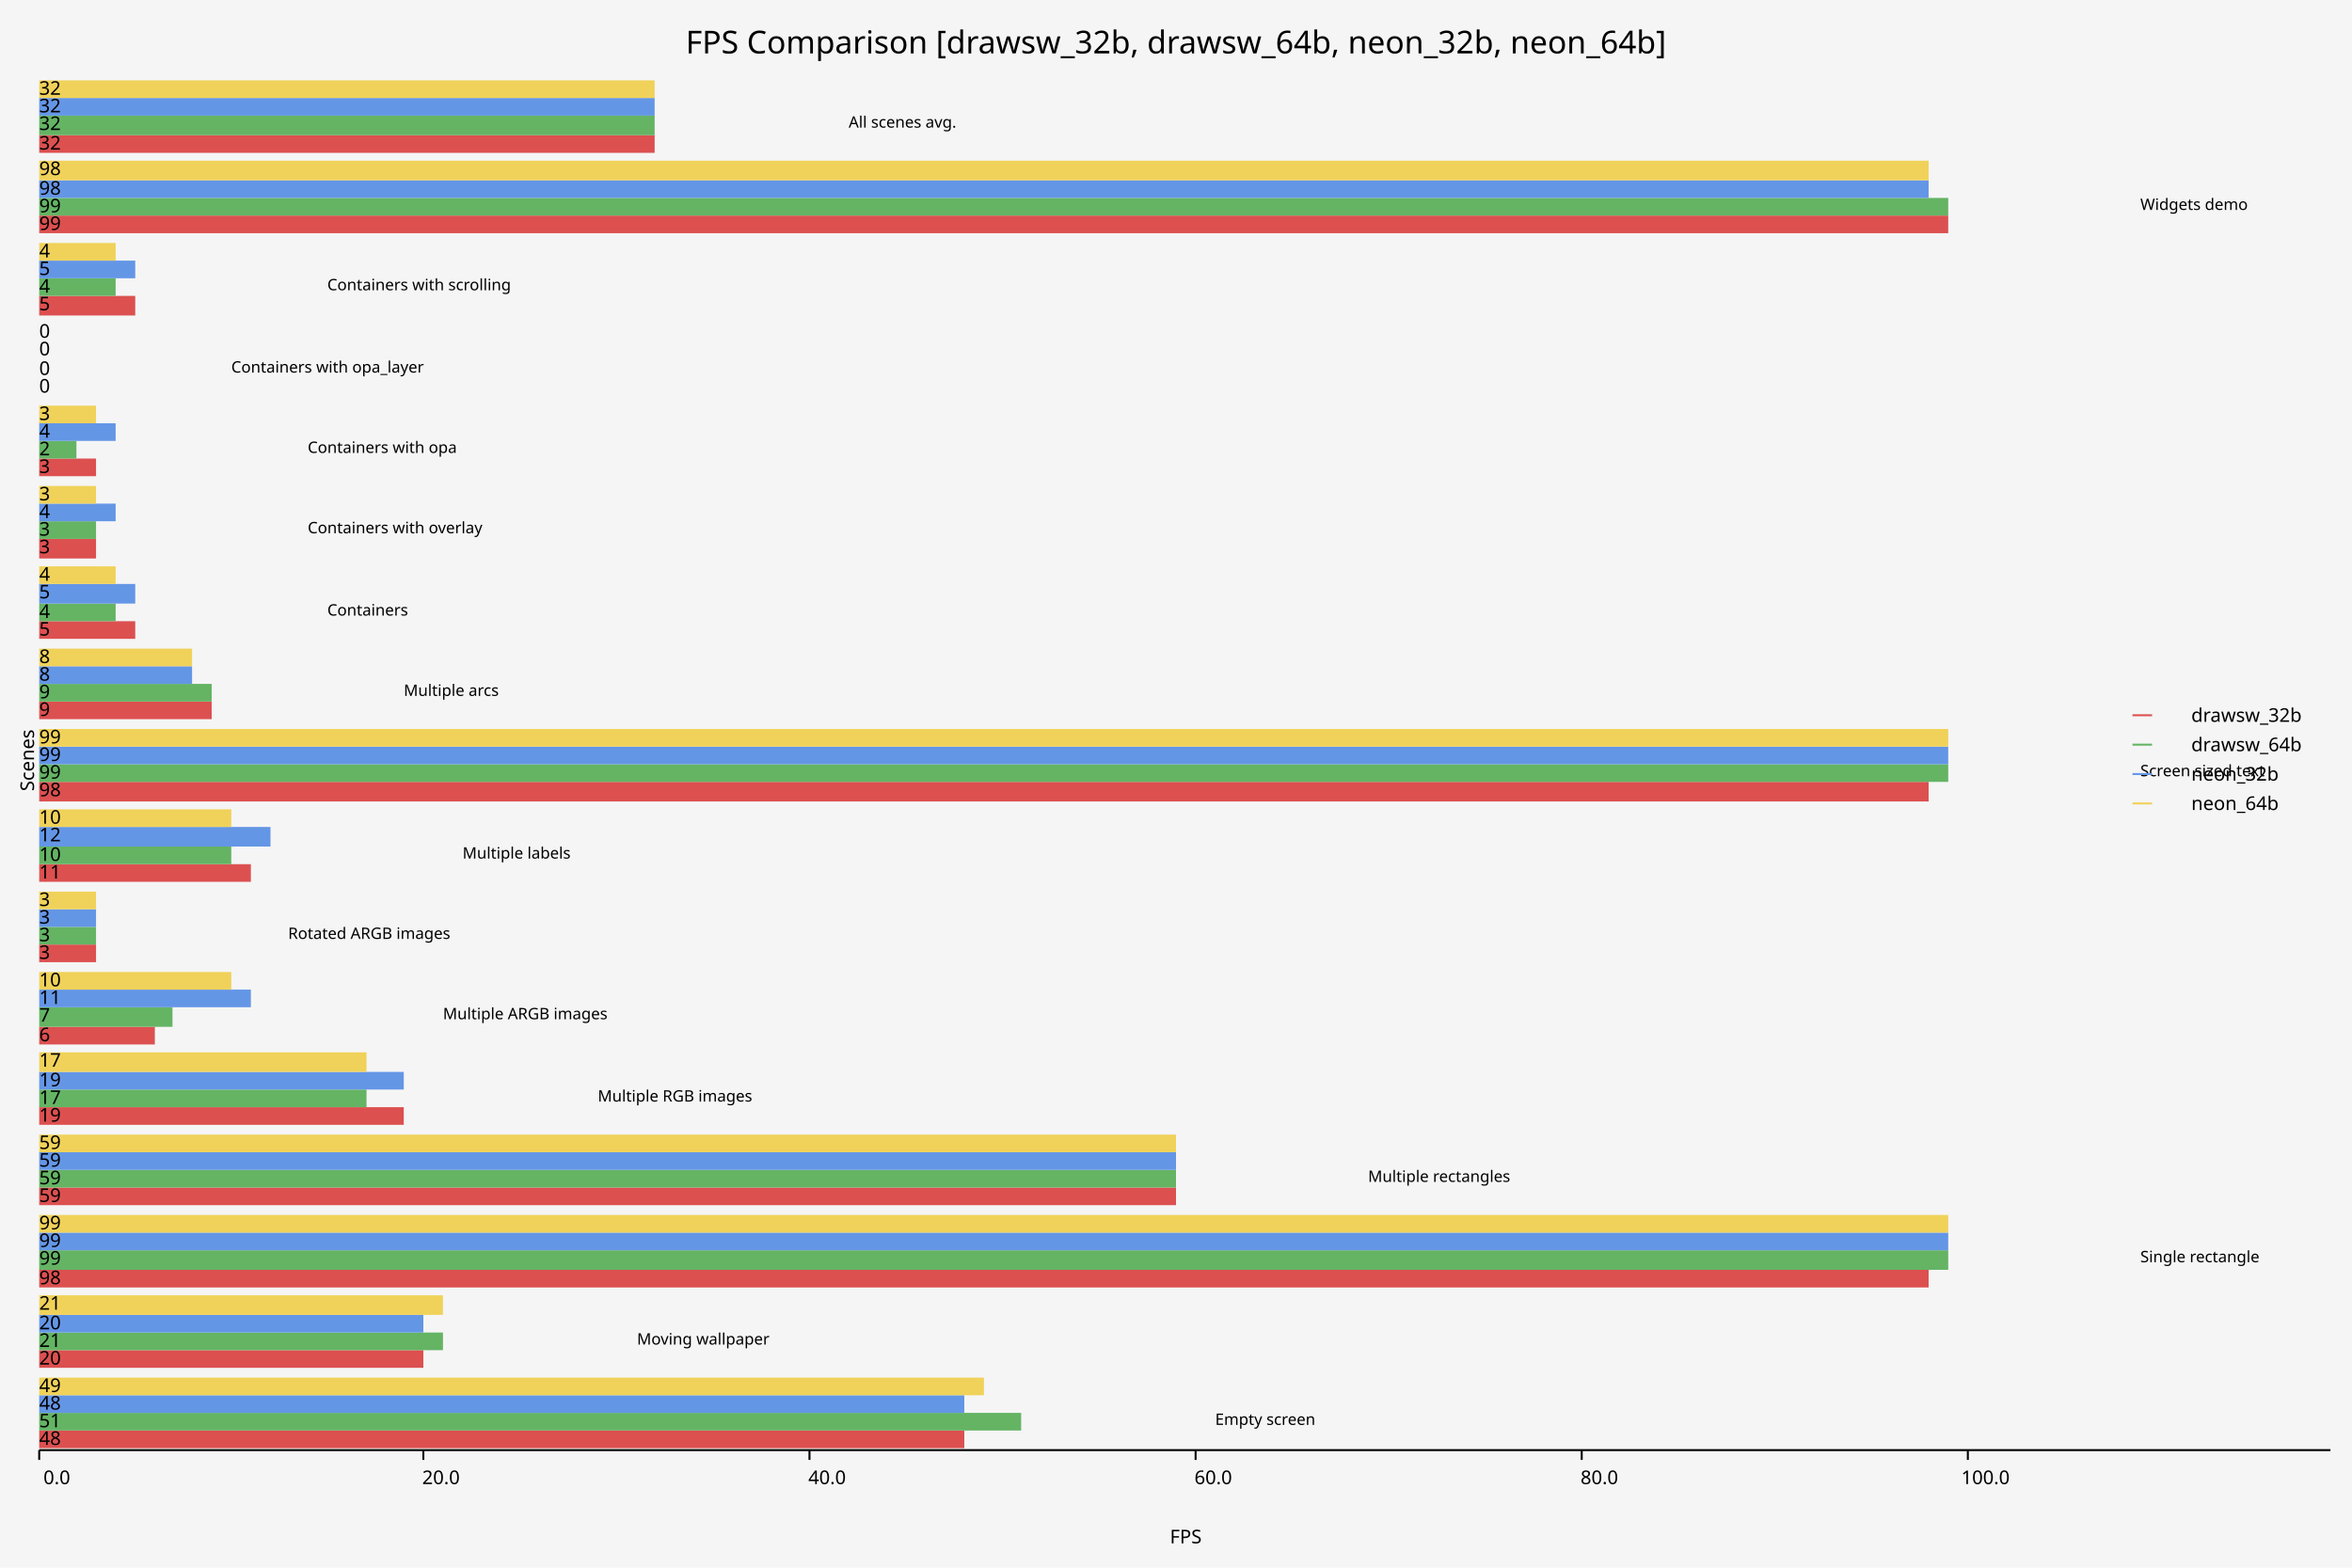
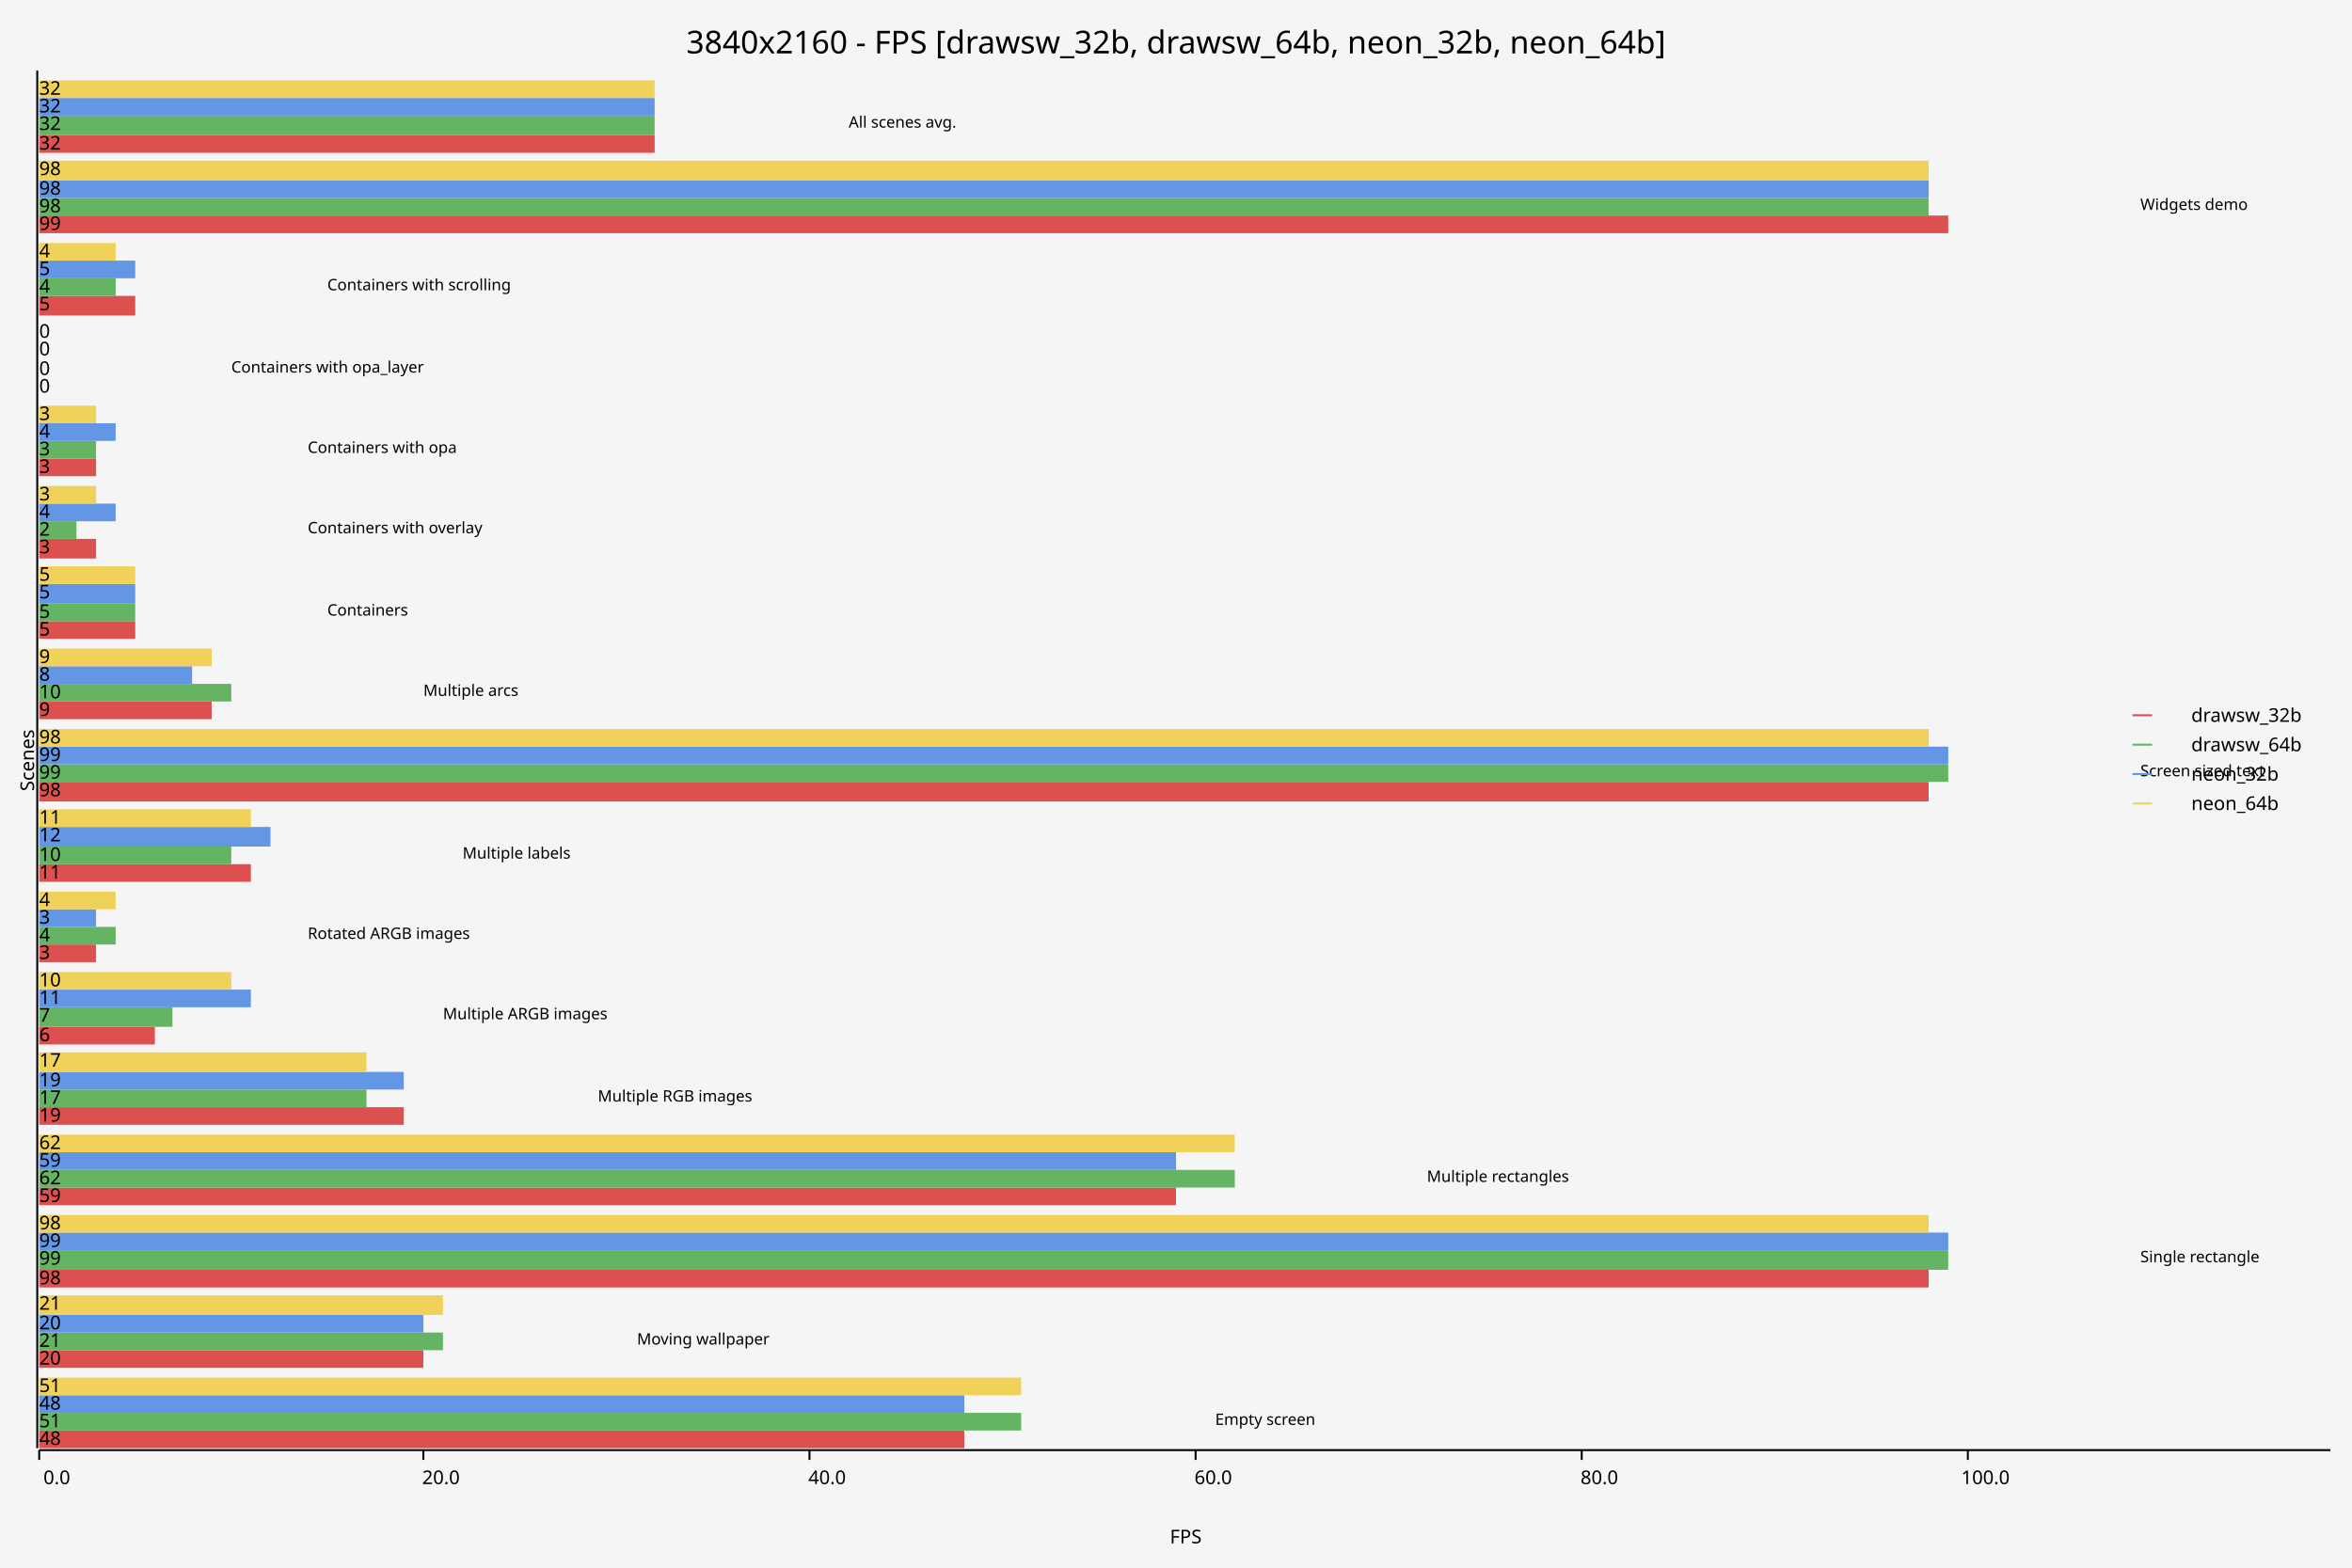
<svg xmlns="http://www.w3.org/2000/svg" width="1200" height="800" viewBox="0 0 1200 800">
  <rect x="0" y="0" width="1200" height="800" opacity="1" fill="#F5F5F5" stroke="none" />
  <text x="600" y="15" dy="0.76em" text-anchor="middle" font-family="sans-serif" font-size="16.129" opacity="1" fill="#000000">
- FPS Comparison [drawsw_32b, drawsw_64b, neon_32b, neon_64b]
+ 3840x2160 - FPS [drawsw_32b, drawsw_64b, neon_32b, neon_64b]
</text>
  <text x="10" y="388" dy="0.76em" text-anchor="middle" font-family="sans-serif" font-size="9.677" opacity="1" fill="#000000" transform="rotate(270, 10, 388)">
Scenes
</text>
  <text x="605" y="790" dy="-0.5ex" text-anchor="middle" font-family="sans-serif" font-size="9.677" opacity="1" fill="#000000">
FPS
</text>
+   <polyline fill="none" opacity="1" stroke="#000000" stroke-width="1" points="19,36 19,739 " />
  <polyline fill="none" opacity="1" stroke="#000000" stroke-width="1" points="20,740 1189,740 " />
  <text x="29" y="750" dy="0.76em" text-anchor="middle" font-family="sans-serif" font-size="9.677" opacity="1" fill="#000000">
0.0
</text>
  <polyline fill="none" opacity="1" stroke="#000000" stroke-width="1" points="20,740 20,745 " />
  <text x="225" y="750" dy="0.76em" text-anchor="middle" font-family="sans-serif" font-size="9.677" opacity="1" fill="#000000">
20.0
</text>
  <polyline fill="none" opacity="1" stroke="#000000" stroke-width="1" points="216,740 216,745 " />
  <text x="422" y="750" dy="0.76em" text-anchor="middle" font-family="sans-serif" font-size="9.677" opacity="1" fill="#000000">
40.0
</text>
  <polyline fill="none" opacity="1" stroke="#000000" stroke-width="1" points="413,740 413,745 " />
  <text x="619" y="750" dy="0.76em" text-anchor="middle" font-family="sans-serif" font-size="9.677" opacity="1" fill="#000000">
60.0
</text>
  <polyline fill="none" opacity="1" stroke="#000000" stroke-width="1" points="610,740 610,745 " />
  <text x="816" y="750" dy="0.76em" text-anchor="middle" font-family="sans-serif" font-size="9.677" opacity="1" fill="#000000">
80.0
</text>
  <polyline fill="none" opacity="1" stroke="#000000" stroke-width="1" points="807,740 807,745 " />
  <text x="1013" y="750" dy="0.76em" text-anchor="middle" font-family="sans-serif" font-size="9.677" opacity="1" fill="#000000">
100.0
</text>
  <polyline fill="none" opacity="1" stroke="#000000" stroke-width="1" points="1004,740 1004,745 " />
  <rect x="20" y="730" width="472" height="9" opacity="1" fill="#DC5050" stroke="none" />
  <rect x="20" y="689" width="196" height="9" opacity="1" fill="#DC5050" stroke="none" />
  <rect x="20" y="648" width="964" height="9" opacity="1" fill="#DC5050" stroke="none" />
  <rect x="20" y="606" width="580" height="9" opacity="1" fill="#DC5050" stroke="none" />
  <rect x="20" y="565" width="186" height="9" opacity="1" fill="#DC5050" stroke="none" />
  <rect x="20" y="524" width="59" height="9" opacity="1" fill="#DC5050" stroke="none" />
  <rect x="20" y="482" width="29" height="9" opacity="1" fill="#DC5050" stroke="none" />
  <rect x="20" y="441" width="108" height="9" opacity="1" fill="#DC5050" stroke="none" />
  <rect x="20" y="399" width="964" height="10" opacity="1" fill="#DC5050" stroke="none" />
  <rect x="20" y="358" width="88" height="9" opacity="1" fill="#DC5050" stroke="none" />
  <rect x="20" y="317" width="49" height="9" opacity="1" fill="#DC5050" stroke="none" />
  <rect x="20" y="275" width="29" height="10" opacity="1" fill="#DC5050" stroke="none" />
  <rect x="20" y="234" width="29" height="9" opacity="1" fill="#DC5050" stroke="none" />
  <rect x="20" y="193" width="0" height="9" opacity="1" fill="#DC5050" stroke="none" />
  <rect x="20" y="151" width="49" height="10" opacity="1" fill="#DC5050" stroke="none" />
  <rect x="20" y="110" width="974" height="9" opacity="1" fill="#DC5050" stroke="none" />
  <rect x="20" y="69" width="314" height="9" opacity="1" fill="#DC5050" stroke="none" />
  <text x="20" y="730" dy="0.76em" text-anchor="start" font-family="sans-serif" font-size="9.677" opacity="1" fill="#000000">
48
</text>
  <text x="20" y="689" dy="0.76em" text-anchor="start" font-family="sans-serif" font-size="9.677" opacity="1" fill="#000000">
20
</text>
  <text x="20" y="648" dy="0.76em" text-anchor="start" font-family="sans-serif" font-size="9.677" opacity="1" fill="#000000">
98
</text>
  <text x="20" y="606" dy="0.76em" text-anchor="start" font-family="sans-serif" font-size="9.677" opacity="1" fill="#000000">
59
</text>
  <text x="20" y="565" dy="0.76em" text-anchor="start" font-family="sans-serif" font-size="9.677" opacity="1" fill="#000000">
19
</text>
  <text x="20" y="524" dy="0.76em" text-anchor="start" font-family="sans-serif" font-size="9.677" opacity="1" fill="#000000">
6
</text>
  <text x="20" y="482" dy="0.76em" text-anchor="start" font-family="sans-serif" font-size="9.677" opacity="1" fill="#000000">
3
</text>
  <text x="20" y="441" dy="0.76em" text-anchor="start" font-family="sans-serif" font-size="9.677" opacity="1" fill="#000000">
11
</text>
  <text x="20" y="399" dy="0.76em" text-anchor="start" font-family="sans-serif" font-size="9.677" opacity="1" fill="#000000">
98
</text>
  <text x="20" y="358" dy="0.76em" text-anchor="start" font-family="sans-serif" font-size="9.677" opacity="1" fill="#000000">
9
</text>
  <text x="20" y="317" dy="0.76em" text-anchor="start" font-family="sans-serif" font-size="9.677" opacity="1" fill="#000000">
5
</text>
  <text x="20" y="275" dy="0.76em" text-anchor="start" font-family="sans-serif" font-size="9.677" opacity="1" fill="#000000">
3
</text>
  <text x="20" y="234" dy="0.76em" text-anchor="start" font-family="sans-serif" font-size="9.677" opacity="1" fill="#000000">
3
</text>
  <text x="20" y="193" dy="0.76em" text-anchor="start" font-family="sans-serif" font-size="9.677" opacity="1" fill="#000000">
0
</text>
  <text x="20" y="151" dy="0.76em" text-anchor="start" font-family="sans-serif" font-size="9.677" opacity="1" fill="#000000">
5
</text>
  <text x="20" y="110" dy="0.76em" text-anchor="start" font-family="sans-serif" font-size="9.677" opacity="1" fill="#000000">
99
</text>
  <text x="20" y="69" dy="0.76em" text-anchor="start" font-family="sans-serif" font-size="9.677" opacity="1" fill="#000000">
32
</text>
  <rect x="20" y="721" width="501" height="9" opacity="1" fill="#64B464" stroke="none" />
  <rect x="20" y="680" width="206" height="9" opacity="1" fill="#64B464" stroke="none" />
  <rect x="20" y="638" width="974" height="10" opacity="1" fill="#64B464" stroke="none" />
-   <rect x="20" y="597" width="580" height="9" opacity="1" fill="#64B464" stroke="none" />
+   <rect x="20" y="597" width="610" height="9" opacity="1" fill="#64B464" stroke="none" />
  <rect x="20" y="556" width="167" height="9" opacity="1" fill="#64B464" stroke="none" />
  <rect x="20" y="514" width="68" height="10" opacity="1" fill="#64B464" stroke="none" />
-   <rect x="20" y="473" width="29" height="9" opacity="1" fill="#64B464" stroke="none" />
+   <rect x="20" y="473" width="39" height="9" opacity="1" fill="#64B464" stroke="none" />
  <rect x="20" y="432" width="98" height="9" opacity="1" fill="#64B464" stroke="none" />
  <rect x="20" y="390" width="974" height="9" opacity="1" fill="#64B464" stroke="none" />
-   <rect x="20" y="349" width="88" height="9" opacity="1" fill="#64B464" stroke="none" />
-   <rect x="20" y="308" width="39" height="9" opacity="1" fill="#64B464" stroke="none" />
-   <rect x="20" y="266" width="29" height="9" opacity="1" fill="#64B464" stroke="none" />
-   <rect x="20" y="225" width="19" height="9" opacity="1" fill="#64B464" stroke="none" />
+   <rect x="20" y="349" width="98" height="9" opacity="1" fill="#64B464" stroke="none" />
+   <rect x="20" y="308" width="49" height="9" opacity="1" fill="#64B464" stroke="none" />
+   <rect x="20" y="266" width="19" height="9" opacity="1" fill="#64B464" stroke="none" />
+   <rect x="20" y="225" width="29" height="9" opacity="1" fill="#64B464" stroke="none" />
  <rect x="20" y="184" width="0" height="9" opacity="1" fill="#64B464" stroke="none" />
  <rect x="20" y="142" width="39" height="9" opacity="1" fill="#64B464" stroke="none" />
-   <rect x="20" y="101" width="974" height="9" opacity="1" fill="#64B464" stroke="none" />
+   <rect x="20" y="101" width="964" height="9" opacity="1" fill="#64B464" stroke="none" />
  <rect x="20" y="59" width="314" height="10" opacity="1" fill="#64B464" stroke="none" />
  <text x="20" y="721" dy="0.76em" text-anchor="start" font-family="sans-serif" font-size="9.677" opacity="1" fill="#000000">
51
</text>
  <text x="20" y="680" dy="0.76em" text-anchor="start" font-family="sans-serif" font-size="9.677" opacity="1" fill="#000000">
21
</text>
  <text x="20" y="638" dy="0.76em" text-anchor="start" font-family="sans-serif" font-size="9.677" opacity="1" fill="#000000">
99
</text>
  <text x="20" y="597" dy="0.76em" text-anchor="start" font-family="sans-serif" font-size="9.677" opacity="1" fill="#000000">
- 59
+ 62
</text>
  <text x="20" y="556" dy="0.76em" text-anchor="start" font-family="sans-serif" font-size="9.677" opacity="1" fill="#000000">
17
</text>
  <text x="20" y="514" dy="0.76em" text-anchor="start" font-family="sans-serif" font-size="9.677" opacity="1" fill="#000000">
7
</text>
  <text x="20" y="473" dy="0.76em" text-anchor="start" font-family="sans-serif" font-size="9.677" opacity="1" fill="#000000">
- 3
+ 4
</text>
  <text x="20" y="432" dy="0.76em" text-anchor="start" font-family="sans-serif" font-size="9.677" opacity="1" fill="#000000">
10
</text>
  <text x="20" y="390" dy="0.76em" text-anchor="start" font-family="sans-serif" font-size="9.677" opacity="1" fill="#000000">
99
</text>
  <text x="20" y="349" dy="0.76em" text-anchor="start" font-family="sans-serif" font-size="9.677" opacity="1" fill="#000000">
- 9
+ 10
</text>
  <text x="20" y="308" dy="0.76em" text-anchor="start" font-family="sans-serif" font-size="9.677" opacity="1" fill="#000000">
- 4
+ 5
</text>
  <text x="20" y="266" dy="0.76em" text-anchor="start" font-family="sans-serif" font-size="9.677" opacity="1" fill="#000000">
- 3
+ 2
</text>
  <text x="20" y="225" dy="0.76em" text-anchor="start" font-family="sans-serif" font-size="9.677" opacity="1" fill="#000000">
- 2
+ 3
</text>
  <text x="20" y="184" dy="0.76em" text-anchor="start" font-family="sans-serif" font-size="9.677" opacity="1" fill="#000000">
0
</text>
  <text x="20" y="142" dy="0.76em" text-anchor="start" font-family="sans-serif" font-size="9.677" opacity="1" fill="#000000">
4
</text>
  <text x="20" y="101" dy="0.76em" text-anchor="start" font-family="sans-serif" font-size="9.677" opacity="1" fill="#000000">
- 99
+ 98
</text>
  <text x="20" y="59" dy="0.76em" text-anchor="start" font-family="sans-serif" font-size="9.677" opacity="1" fill="#000000">
32
</text>
  <rect x="20" y="712" width="472" height="9" opacity="1" fill="#6496E6" stroke="none" />
  <rect x="20" y="671" width="196" height="9" opacity="1" fill="#6496E6" stroke="none" />
  <rect x="20" y="629" width="974" height="9" opacity="1" fill="#6496E6" stroke="none" />
  <rect x="20" y="588" width="580" height="9" opacity="1" fill="#6496E6" stroke="none" />
  <rect x="20" y="547" width="186" height="9" opacity="1" fill="#6496E6" stroke="none" />
  <rect x="20" y="505" width="108" height="9" opacity="1" fill="#6496E6" stroke="none" />
  <rect x="20" y="464" width="29" height="9" opacity="1" fill="#6496E6" stroke="none" />
  <rect x="20" y="422" width="118" height="10" opacity="1" fill="#6496E6" stroke="none" />
  <rect x="20" y="381" width="974" height="9" opacity="1" fill="#6496E6" stroke="none" />
  <rect x="20" y="340" width="78" height="9" opacity="1" fill="#6496E6" stroke="none" />
  <rect x="20" y="298" width="49" height="10" opacity="1" fill="#6496E6" stroke="none" />
  <rect x="20" y="257" width="39" height="9" opacity="1" fill="#6496E6" stroke="none" />
  <rect x="20" y="216" width="39" height="9" opacity="1" fill="#6496E6" stroke="none" />
  <rect x="20" y="174" width="0" height="10" opacity="1" fill="#6496E6" stroke="none" />
  <rect x="20" y="133" width="49" height="9" opacity="1" fill="#6496E6" stroke="none" />
  <rect x="20" y="92" width="964" height="9" opacity="1" fill="#6496E6" stroke="none" />
  <rect x="20" y="50" width="314" height="9" opacity="1" fill="#6496E6" stroke="none" />
  <text x="20" y="712" dy="0.76em" text-anchor="start" font-family="sans-serif" font-size="9.677" opacity="1" fill="#000000">
48
</text>
  <text x="20" y="671" dy="0.76em" text-anchor="start" font-family="sans-serif" font-size="9.677" opacity="1" fill="#000000">
20
</text>
  <text x="20" y="629" dy="0.76em" text-anchor="start" font-family="sans-serif" font-size="9.677" opacity="1" fill="#000000">
99
</text>
  <text x="20" y="588" dy="0.76em" text-anchor="start" font-family="sans-serif" font-size="9.677" opacity="1" fill="#000000">
59
</text>
  <text x="20" y="547" dy="0.76em" text-anchor="start" font-family="sans-serif" font-size="9.677" opacity="1" fill="#000000">
19
</text>
  <text x="20" y="505" dy="0.76em" text-anchor="start" font-family="sans-serif" font-size="9.677" opacity="1" fill="#000000">
11
</text>
  <text x="20" y="464" dy="0.76em" text-anchor="start" font-family="sans-serif" font-size="9.677" opacity="1" fill="#000000">
3
</text>
  <text x="20" y="422" dy="0.76em" text-anchor="start" font-family="sans-serif" font-size="9.677" opacity="1" fill="#000000">
12
</text>
  <text x="20" y="381" dy="0.76em" text-anchor="start" font-family="sans-serif" font-size="9.677" opacity="1" fill="#000000">
99
</text>
  <text x="20" y="340" dy="0.76em" text-anchor="start" font-family="sans-serif" font-size="9.677" opacity="1" fill="#000000">
8
</text>
  <text x="20" y="298" dy="0.76em" text-anchor="start" font-family="sans-serif" font-size="9.677" opacity="1" fill="#000000">
5
</text>
  <text x="20" y="257" dy="0.76em" text-anchor="start" font-family="sans-serif" font-size="9.677" opacity="1" fill="#000000">
4
</text>
  <text x="20" y="216" dy="0.76em" text-anchor="start" font-family="sans-serif" font-size="9.677" opacity="1" fill="#000000">
4
</text>
  <text x="20" y="174" dy="0.76em" text-anchor="start" font-family="sans-serif" font-size="9.677" opacity="1" fill="#000000">
0
</text>
  <text x="20" y="133" dy="0.76em" text-anchor="start" font-family="sans-serif" font-size="9.677" opacity="1" fill="#000000">
5
</text>
  <text x="20" y="92" dy="0.76em" text-anchor="start" font-family="sans-serif" font-size="9.677" opacity="1" fill="#000000">
98
</text>
  <text x="20" y="50" dy="0.76em" text-anchor="start" font-family="sans-serif" font-size="9.677" opacity="1" fill="#000000">
32
</text>
-   <rect x="20" y="703" width="482" height="9" opacity="1" fill="#F0D25A" stroke="none" />
+   <rect x="20" y="703" width="501" height="9" opacity="1" fill="#F0D25A" stroke="none" />
  <rect x="20" y="661" width="206" height="10" opacity="1" fill="#F0D25A" stroke="none" />
-   <rect x="20" y="620" width="974" height="9" opacity="1" fill="#F0D25A" stroke="none" />
-   <rect x="20" y="579" width="580" height="9" opacity="1" fill="#F0D25A" stroke="none" />
+   <rect x="20" y="620" width="964" height="9" opacity="1" fill="#F0D25A" stroke="none" />
+   <rect x="20" y="579" width="610" height="9" opacity="1" fill="#F0D25A" stroke="none" />
  <rect x="20" y="537" width="167" height="10" opacity="1" fill="#F0D25A" stroke="none" />
  <rect x="20" y="496" width="98" height="9" opacity="1" fill="#F0D25A" stroke="none" />
-   <rect x="20" y="455" width="29" height="9" opacity="1" fill="#F0D25A" stroke="none" />
-   <rect x="20" y="413" width="98" height="9" opacity="1" fill="#F0D25A" stroke="none" />
-   <rect x="20" y="372" width="974" height="9" opacity="1" fill="#F0D25A" stroke="none" />
-   <rect x="20" y="331" width="78" height="9" opacity="1" fill="#F0D25A" stroke="none" />
-   <rect x="20" y="289" width="39" height="9" opacity="1" fill="#F0D25A" stroke="none" />
+   <rect x="20" y="455" width="39" height="9" opacity="1" fill="#F0D25A" stroke="none" />
+   <rect x="20" y="413" width="108" height="9" opacity="1" fill="#F0D25A" stroke="none" />
+   <rect x="20" y="372" width="964" height="9" opacity="1" fill="#F0D25A" stroke="none" />
+   <rect x="20" y="331" width="88" height="9" opacity="1" fill="#F0D25A" stroke="none" />
+   <rect x="20" y="289" width="49" height="9" opacity="1" fill="#F0D25A" stroke="none" />
  <rect x="20" y="248" width="29" height="9" opacity="1" fill="#F0D25A" stroke="none" />
  <rect x="20" y="207" width="29" height="9" opacity="1" fill="#F0D25A" stroke="none" />
  <rect x="20" y="165" width="0" height="9" opacity="1" fill="#F0D25A" stroke="none" />
  <rect x="20" y="124" width="39" height="9" opacity="1" fill="#F0D25A" stroke="none" />
  <rect x="20" y="82" width="964" height="10" opacity="1" fill="#F0D25A" stroke="none" />
  <rect x="20" y="41" width="314" height="9" opacity="1" fill="#F0D25A" stroke="none" />
  <text x="20" y="703" dy="0.76em" text-anchor="start" font-family="sans-serif" font-size="9.677" opacity="1" fill="#000000">
- 49
+ 51
</text>
  <text x="20" y="661" dy="0.76em" text-anchor="start" font-family="sans-serif" font-size="9.677" opacity="1" fill="#000000">
21
</text>
  <text x="20" y="620" dy="0.76em" text-anchor="start" font-family="sans-serif" font-size="9.677" opacity="1" fill="#000000">
- 99
+ 98
</text>
  <text x="20" y="579" dy="0.76em" text-anchor="start" font-family="sans-serif" font-size="9.677" opacity="1" fill="#000000">
- 59
+ 62
</text>
  <text x="20" y="537" dy="0.76em" text-anchor="start" font-family="sans-serif" font-size="9.677" opacity="1" fill="#000000">
17
</text>
  <text x="20" y="496" dy="0.76em" text-anchor="start" font-family="sans-serif" font-size="9.677" opacity="1" fill="#000000">
10
</text>
  <text x="20" y="455" dy="0.76em" text-anchor="start" font-family="sans-serif" font-size="9.677" opacity="1" fill="#000000">
- 3
+ 4
</text>
  <text x="20" y="413" dy="0.76em" text-anchor="start" font-family="sans-serif" font-size="9.677" opacity="1" fill="#000000">
- 10
+ 11
</text>
  <text x="20" y="372" dy="0.76em" text-anchor="start" font-family="sans-serif" font-size="9.677" opacity="1" fill="#000000">
- 99
+ 98
</text>
  <text x="20" y="331" dy="0.76em" text-anchor="start" font-family="sans-serif" font-size="9.677" opacity="1" fill="#000000">
- 8
+ 9
</text>
  <text x="20" y="289" dy="0.76em" text-anchor="start" font-family="sans-serif" font-size="9.677" opacity="1" fill="#000000">
- 4
+ 5
</text>
  <text x="20" y="248" dy="0.76em" text-anchor="start" font-family="sans-serif" font-size="9.677" opacity="1" fill="#000000">
3
</text>
  <text x="20" y="207" dy="0.76em" text-anchor="start" font-family="sans-serif" font-size="9.677" opacity="1" fill="#000000">
3
</text>
  <text x="20" y="165" dy="0.76em" text-anchor="start" font-family="sans-serif" font-size="9.677" opacity="1" fill="#000000">
0
</text>
  <text x="20" y="124" dy="0.76em" text-anchor="start" font-family="sans-serif" font-size="9.677" opacity="1" fill="#000000">
4
</text>
  <text x="20" y="82" dy="0.76em" text-anchor="start" font-family="sans-serif" font-size="9.677" opacity="1" fill="#000000">
98
</text>
  <text x="20" y="41" dy="0.76em" text-anchor="start" font-family="sans-serif" font-size="9.677" opacity="1" fill="#000000">
32
</text>
  <text x="620" y="721" dy="0.76em" text-anchor="start" font-family="sans-serif" font-size="8.065" opacity="1" fill="#000000">
Empty screen
</text>
  <text x="325" y="680" dy="0.76em" text-anchor="start" font-family="sans-serif" font-size="8.065" opacity="1" fill="#000000">
Moving wallpaper
</text>
  <text x="1092" y="638" dy="0.76em" text-anchor="start" font-family="sans-serif" font-size="8.065" opacity="1" fill="#000000">
Single rectangle
</text>
-   <text x="698" y="597" dy="0.76em" text-anchor="start" font-family="sans-serif" font-size="8.065" opacity="1" fill="#000000">
+   <text x="728" y="597" dy="0.76em" text-anchor="start" font-family="sans-serif" font-size="8.065" opacity="1" fill="#000000">
Multiple rectangles
</text>
  <text x="305" y="556" dy="0.76em" text-anchor="start" font-family="sans-serif" font-size="8.065" opacity="1" fill="#000000">
Multiple RGB images
</text>
  <text x="226" y="514" dy="0.76em" text-anchor="start" font-family="sans-serif" font-size="8.065" opacity="1" fill="#000000">
Multiple ARGB images
</text>
-   <text x="147" y="473" dy="0.76em" text-anchor="start" font-family="sans-serif" font-size="8.065" opacity="1" fill="#000000">
+   <text x="157" y="473" dy="0.76em" text-anchor="start" font-family="sans-serif" font-size="8.065" opacity="1" fill="#000000">
Rotated ARGB images
</text>
  <text x="236" y="432" dy="0.76em" text-anchor="start" font-family="sans-serif" font-size="8.065" opacity="1" fill="#000000">
Multiple labels
</text>
  <text x="1092" y="390" dy="0.76em" text-anchor="start" font-family="sans-serif" font-size="8.065" opacity="1" fill="#000000">
Screen sized text
</text>
-   <text x="206" y="349" dy="0.76em" text-anchor="start" font-family="sans-serif" font-size="8.065" opacity="1" fill="#000000">
+   <text x="216" y="349" dy="0.76em" text-anchor="start" font-family="sans-serif" font-size="8.065" opacity="1" fill="#000000">
Multiple arcs
</text>
  <text x="167" y="308" dy="0.76em" text-anchor="start" font-family="sans-serif" font-size="8.065" opacity="1" fill="#000000">
Containers
</text>
  <text x="157" y="266" dy="0.76em" text-anchor="start" font-family="sans-serif" font-size="8.065" opacity="1" fill="#000000">
Containers with overlay
</text>
  <text x="157" y="225" dy="0.76em" text-anchor="start" font-family="sans-serif" font-size="8.065" opacity="1" fill="#000000">
Containers with opa
</text>
  <text x="118" y="184" dy="0.76em" text-anchor="start" font-family="sans-serif" font-size="8.065" opacity="1" fill="#000000">
Containers with opa_layer
</text>
  <text x="167" y="142" dy="0.76em" text-anchor="start" font-family="sans-serif" font-size="8.065" opacity="1" fill="#000000">
Containers with scrolling
</text>
  <text x="1092" y="101" dy="0.76em" text-anchor="start" font-family="sans-serif" font-size="8.065" opacity="1" fill="#000000">
Widgets demo
</text>
  <text x="433" y="59" dy="0.76em" text-anchor="start" font-family="sans-serif" font-size="8.065" opacity="1" fill="#000000">
All scenes avg.
</text>
  <text x="1118" y="361" dy="0.76em" text-anchor="start" font-family="sans-serif" font-size="9.677" opacity="1" fill="#000000">
drawsw_32b
</text>
  <text x="1118" y="376" dy="0.76em" text-anchor="start" font-family="sans-serif" font-size="9.677" opacity="1" fill="#000000">
drawsw_64b
</text>
  <text x="1118" y="391" dy="0.76em" text-anchor="start" font-family="sans-serif" font-size="9.677" opacity="1" fill="#000000">
neon_32b
</text>
  <text x="1118" y="406" dy="0.76em" text-anchor="start" font-family="sans-serif" font-size="9.677" opacity="1" fill="#000000">
neon_64b
</text>
  <polyline fill="none" opacity="1" stroke="#DC5050" stroke-width="1" points="1088,365 1098,365 " />
  <polyline fill="none" opacity="1" stroke="#64B464" stroke-width="1" points="1088,380 1098,380 " />
  <polyline fill="none" opacity="1" stroke="#6496E6" stroke-width="1" points="1088,395 1098,395 " />
  <polyline fill="none" opacity="1" stroke="#F0D25A" stroke-width="1" points="1088,410 1098,410 " />
</svg>
